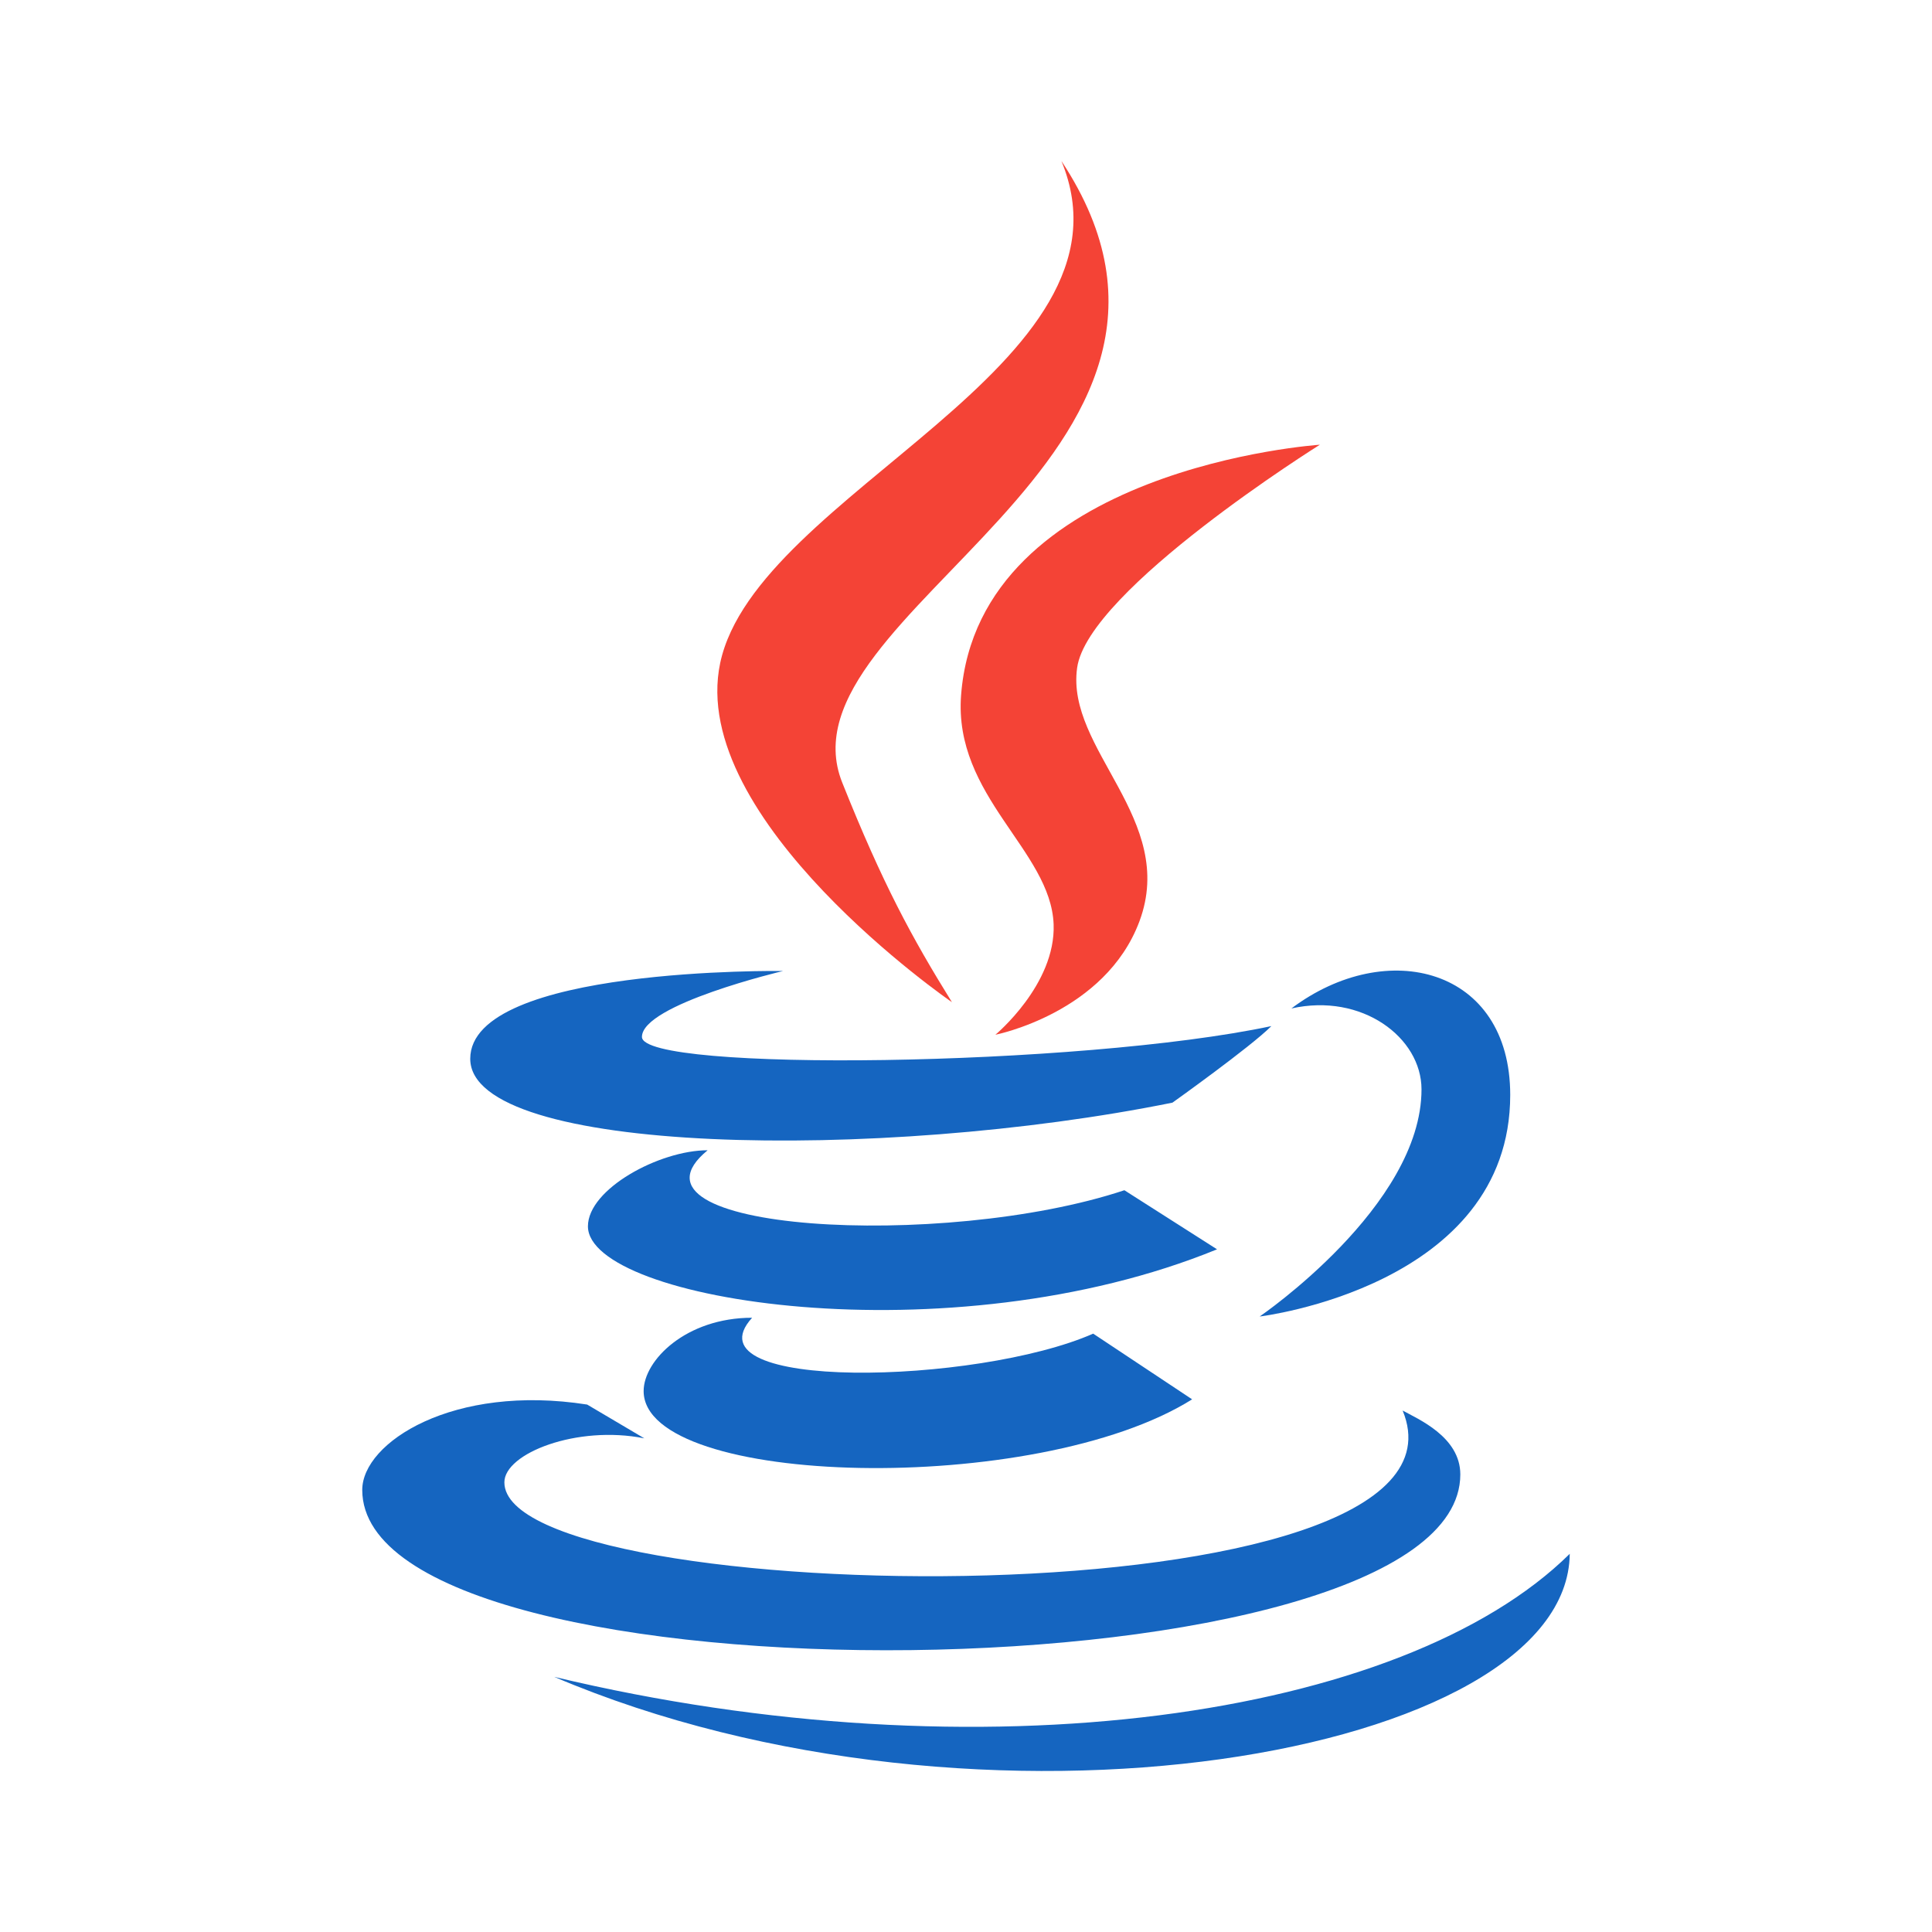
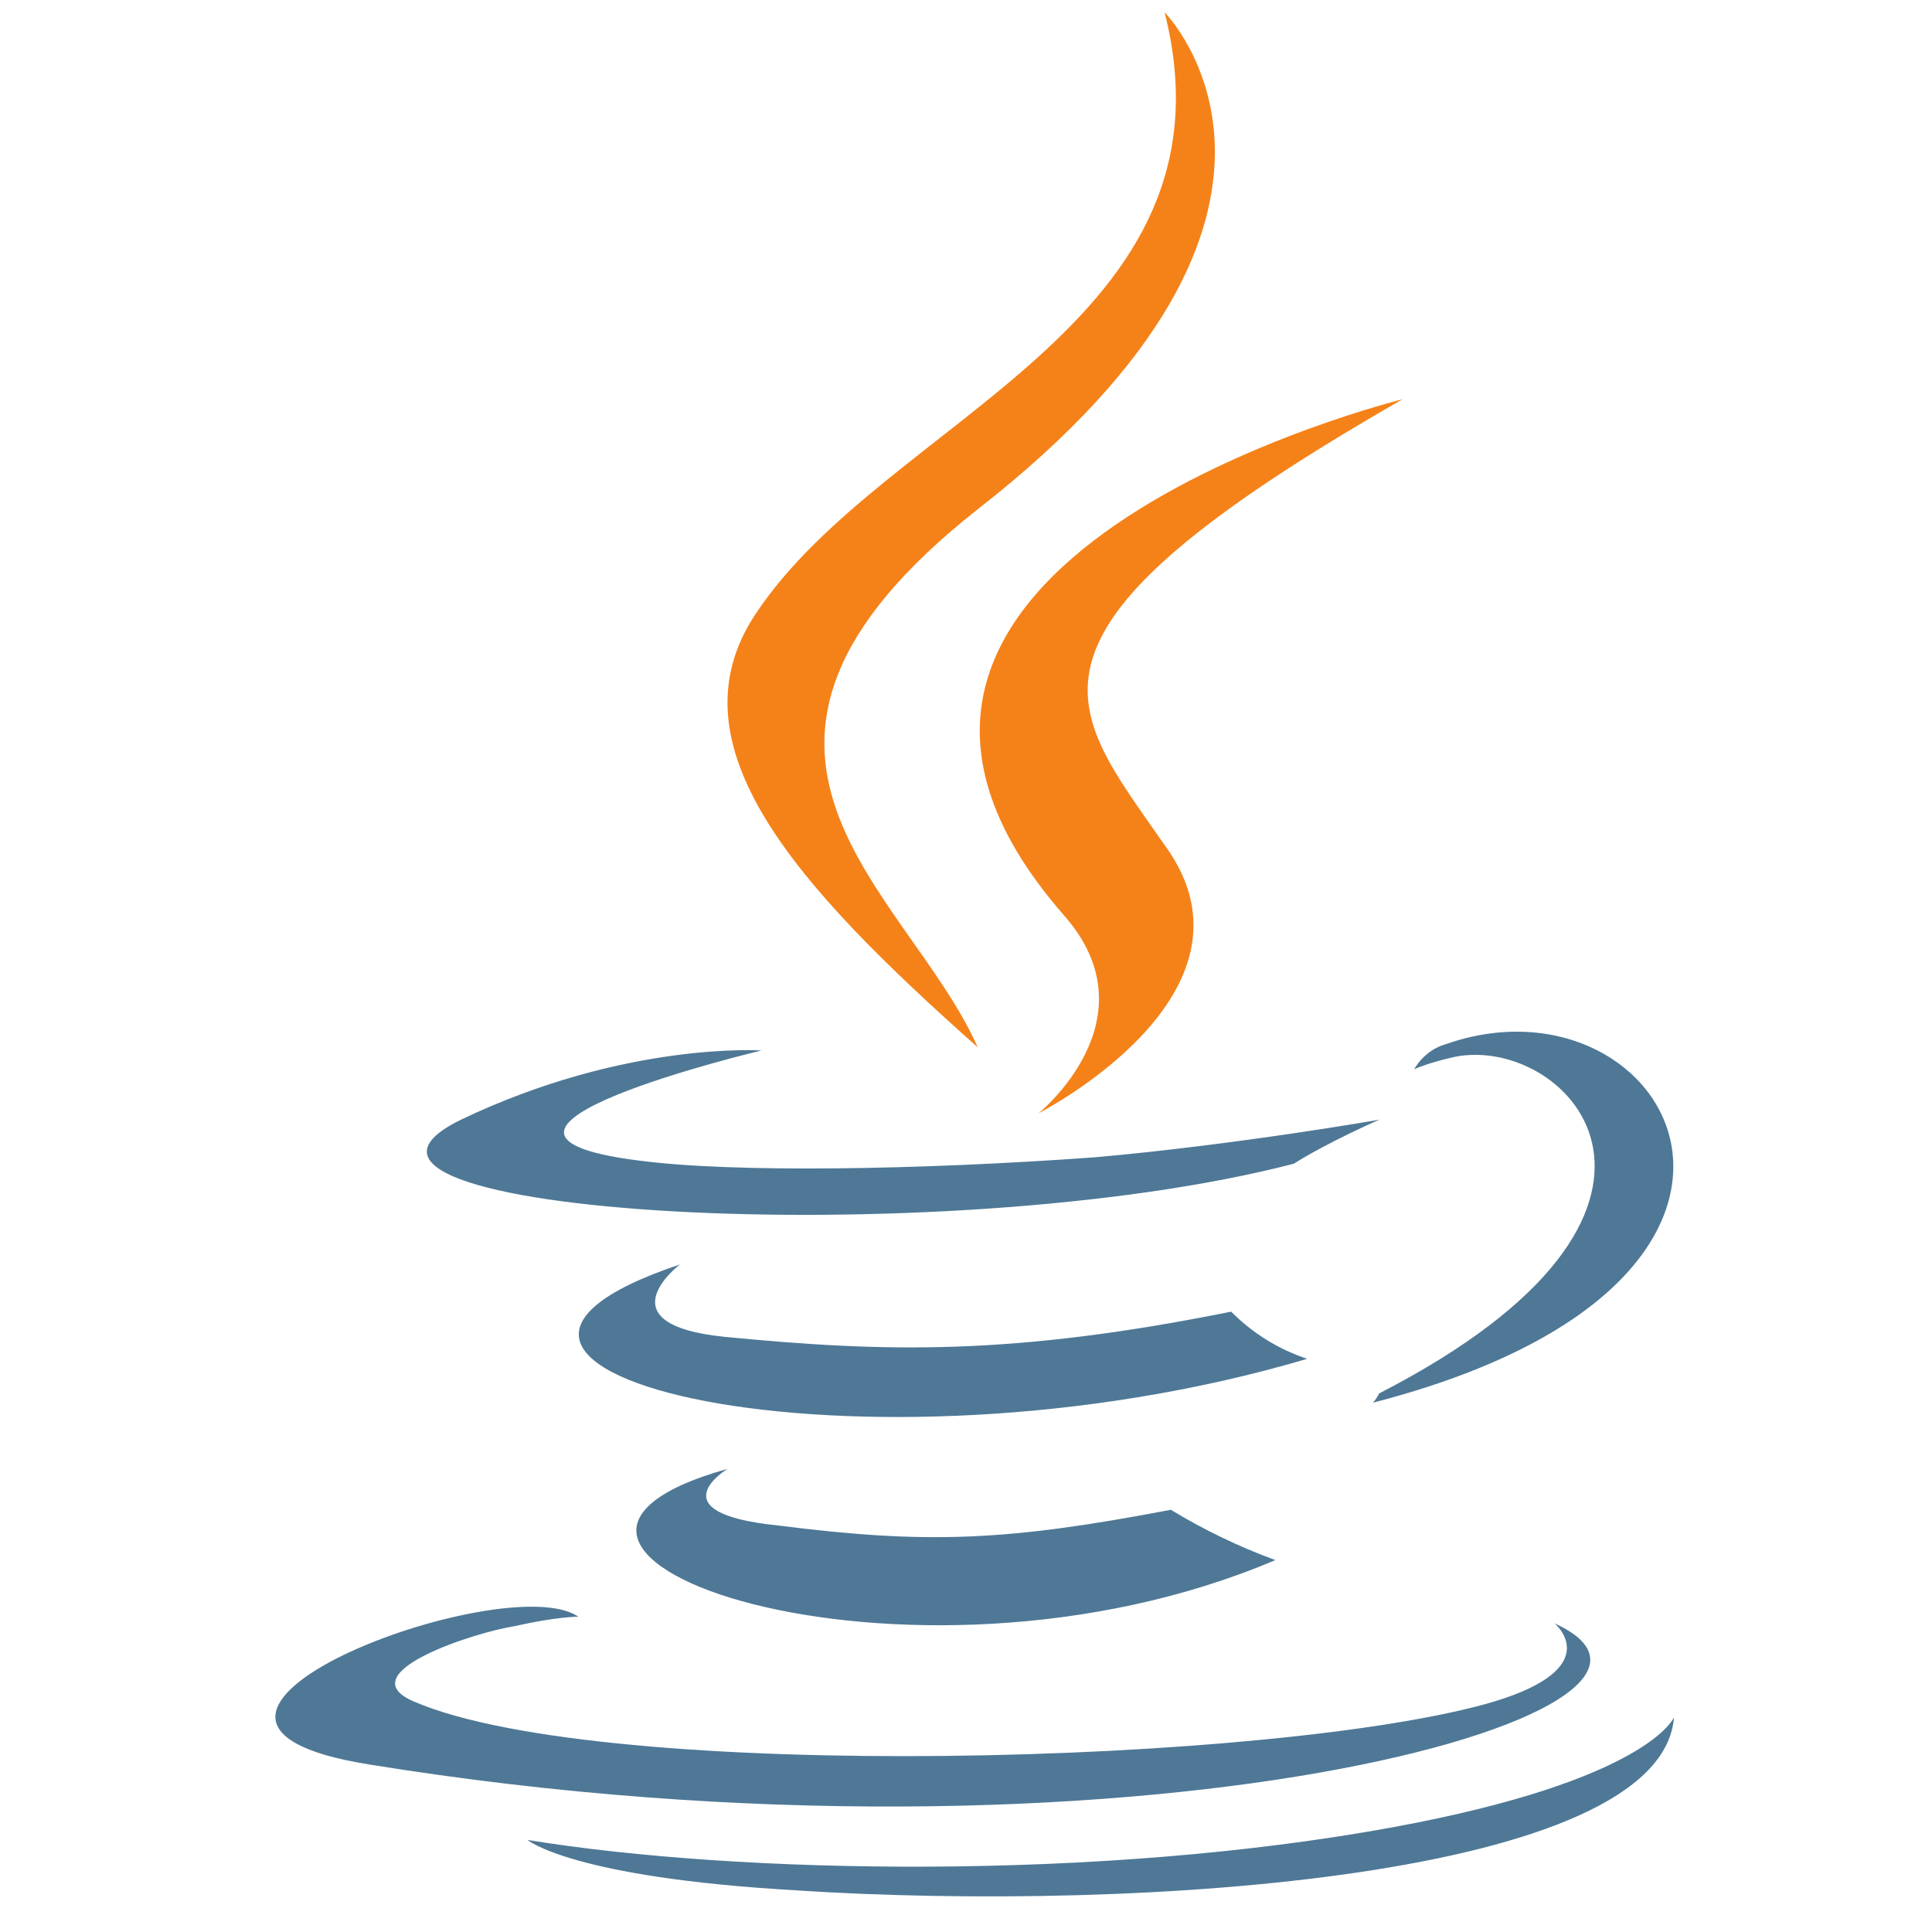
- <svg xmlns="http://www.w3.org/2000/svg" viewBox="0 0 48 48" width="48px" height="48px">
-   <path fill="#F44336" d="M23.65,24.898c-0.998-1.609-1.722-2.943-2.725-5.455C19.229,15.2,31.24,11.366,26.37,3.999c2.111,5.089-7.577,8.235-8.477,12.473C17.07,20.37,23.645,24.898,23.65,24.898z" />
-   <path fill="#F44336" d="M23.878,17.27c-0.192,2.516,2.229,3.857,2.299,5.695c0.056,1.496-1.447,2.743-1.447,2.743s2.728-0.536,3.579-2.818c0.945-2.534-1.834-4.269-1.548-6.298c0.267-1.938,6.031-5.543,6.031-5.543S24.311,11.611,23.878,17.27z" />
-   <g>
-     <path fill="#1565C0" d="M32.084 25.055c1.754-.394 3.233.723 3.233 2.01 0 2.901-4.021 5.643-4.021 5.643s6.225-.742 6.225-5.505C37.521 24.053 34.464 23.266 32.084 25.055zM29.129 27.395c0 0 1.941-1.383 2.458-1.902-4.763 1.011-15.638 1.147-15.638.269 0-.809 3.507-1.638 3.507-1.638s-7.773-.112-7.773 2.181C11.683 28.695 21.858 28.866 29.129 27.395z" />
-     <path fill="#1565C0" d="M27.935,29.571c-4.509,1.499-12.814,1.02-10.354-0.993c-1.198,0-2.974,0.963-2.974,1.889c0,1.857,8.982,3.291,15.63,0.572L27.935,29.571z" />
-     <path fill="#1565C0" d="M18.686,32.739c-1.636,0-2.695,1.054-2.695,1.822c0,2.391,9.76,2.632,13.627,0.205l-2.458-1.632C24.271,34.404,17.014,34.579,18.686,32.739z" />
-     <path fill="#1565C0" d="M36.281,36.632c0-0.936-1.055-1.377-1.433-1.588c2.228,5.373-22.317,4.956-22.317,1.784c0-0.721,1.807-1.427,3.477-1.093l-1.42-0.839C11.26,34.374,9,35.837,9,37.017C9,42.52,36.281,42.255,36.281,36.632z" />
-     <path fill="#1565C0" d="M39,38.604c-4.146,4.095-14.659,5.587-25.231,3.057C24.341,46.164,38.95,43.628,39,38.604z" />
+ <svg xmlns="http://www.w3.org/2000/svg" width="128" zoomAndPan="magnify" viewBox="0 0 96 96" height="128" preserveAspectRatio="xMidYMid meet" version="1.0">
+   <defs>
+     <clipPath id="0e30c4b6ca">
+       <path d="M 36 0.605 L 70 0.605 L 70 56 L 36 56 Z M 36 0.605 " clip-rule="nonzero" />
+     </clipPath>
+   </defs>
+   <path fill="#4e7896" d="M 36.148 72.988 C 36.148 72.988 32.527 75.176 38.668 75.801 C 46.059 76.738 49.996 76.582 58.18 75.02 C 59.828 76.023 61.559 76.855 63.371 77.52 C 44.965 85.34 21.668 77.055 36.145 72.988 Z M 33.793 62.824 C 33.793 62.824 29.859 65.797 35.996 66.426 C 44.023 67.207 50.316 67.359 61.176 65.176 C 62.25 66.254 63.508 67.035 64.953 67.52 C 42.766 74.082 17.902 68.145 33.793 62.828 Z M 77.227 80.645 C 77.227 80.645 79.902 82.832 74.238 84.551 C 63.691 87.684 30.016 88.617 20.574 84.551 C 17.27 83.148 23.562 81.113 25.582 80.801 C 27.629 80.332 28.734 80.332 28.734 80.332 C 25.109 77.832 4.656 85.492 18.348 87.676 C 55.957 93.773 86.961 85.02 77.203 80.645 Z M 37.852 52.195 C 37.852 52.195 20.699 56.262 31.715 57.664 C 36.434 58.289 45.719 58.133 54.375 57.508 C 61.453 56.883 68.539 55.637 68.539 55.637 C 68.539 55.637 66.023 56.73 64.289 57.824 C 46.824 62.359 13.305 60.328 22.906 55.637 C 31.086 51.727 37.855 52.199 37.855 52.199 Z M 68.539 69.234 C 86.164 60.164 77.984 51.414 72.316 52.508 C 70.902 52.82 70.27 53.133 70.27 53.133 C 70.27 53.133 70.742 52.195 71.844 51.883 C 83.016 47.977 91.828 63.605 68.219 69.699 C 68.219 69.699 68.375 69.547 68.535 69.234 Z M 39.59 93.934 C 56.582 95.027 82.551 93.305 83.18 85.332 C 83.18 85.332 81.922 88.461 69.176 90.801 C 54.695 93.457 36.754 93.141 26.211 91.426 C 26.211 91.426 28.414 93.301 39.59 93.93 Z M 39.59 93.934 " fill-opacity="1" fill-rule="nonzero" />
+   <g clip-path="url(#0e30c4b6ca)">
+     <path fill="#f58219" d="M 57.867 0.609 C 57.867 0.609 67.625 10.457 48.582 25.305 C 33.32 37.344 45.125 44.223 48.582 52.039 C 39.613 44.066 33.164 37.031 37.57 30.469 C 44.02 20.773 61.801 16.109 57.867 0.609 Z M 52.859 45.473 C 57.426 50.633 51.602 55.32 51.602 55.32 C 51.602 55.32 63.25 49.383 57.898 42.031 C 53.02 35 49.238 31.559 69.699 19.836 C 69.699 19.836 37.438 27.809 52.859 45.473 Z M 52.859 45.473 " fill-opacity="1" fill-rule="nonzero" />
  </g>
</svg>
